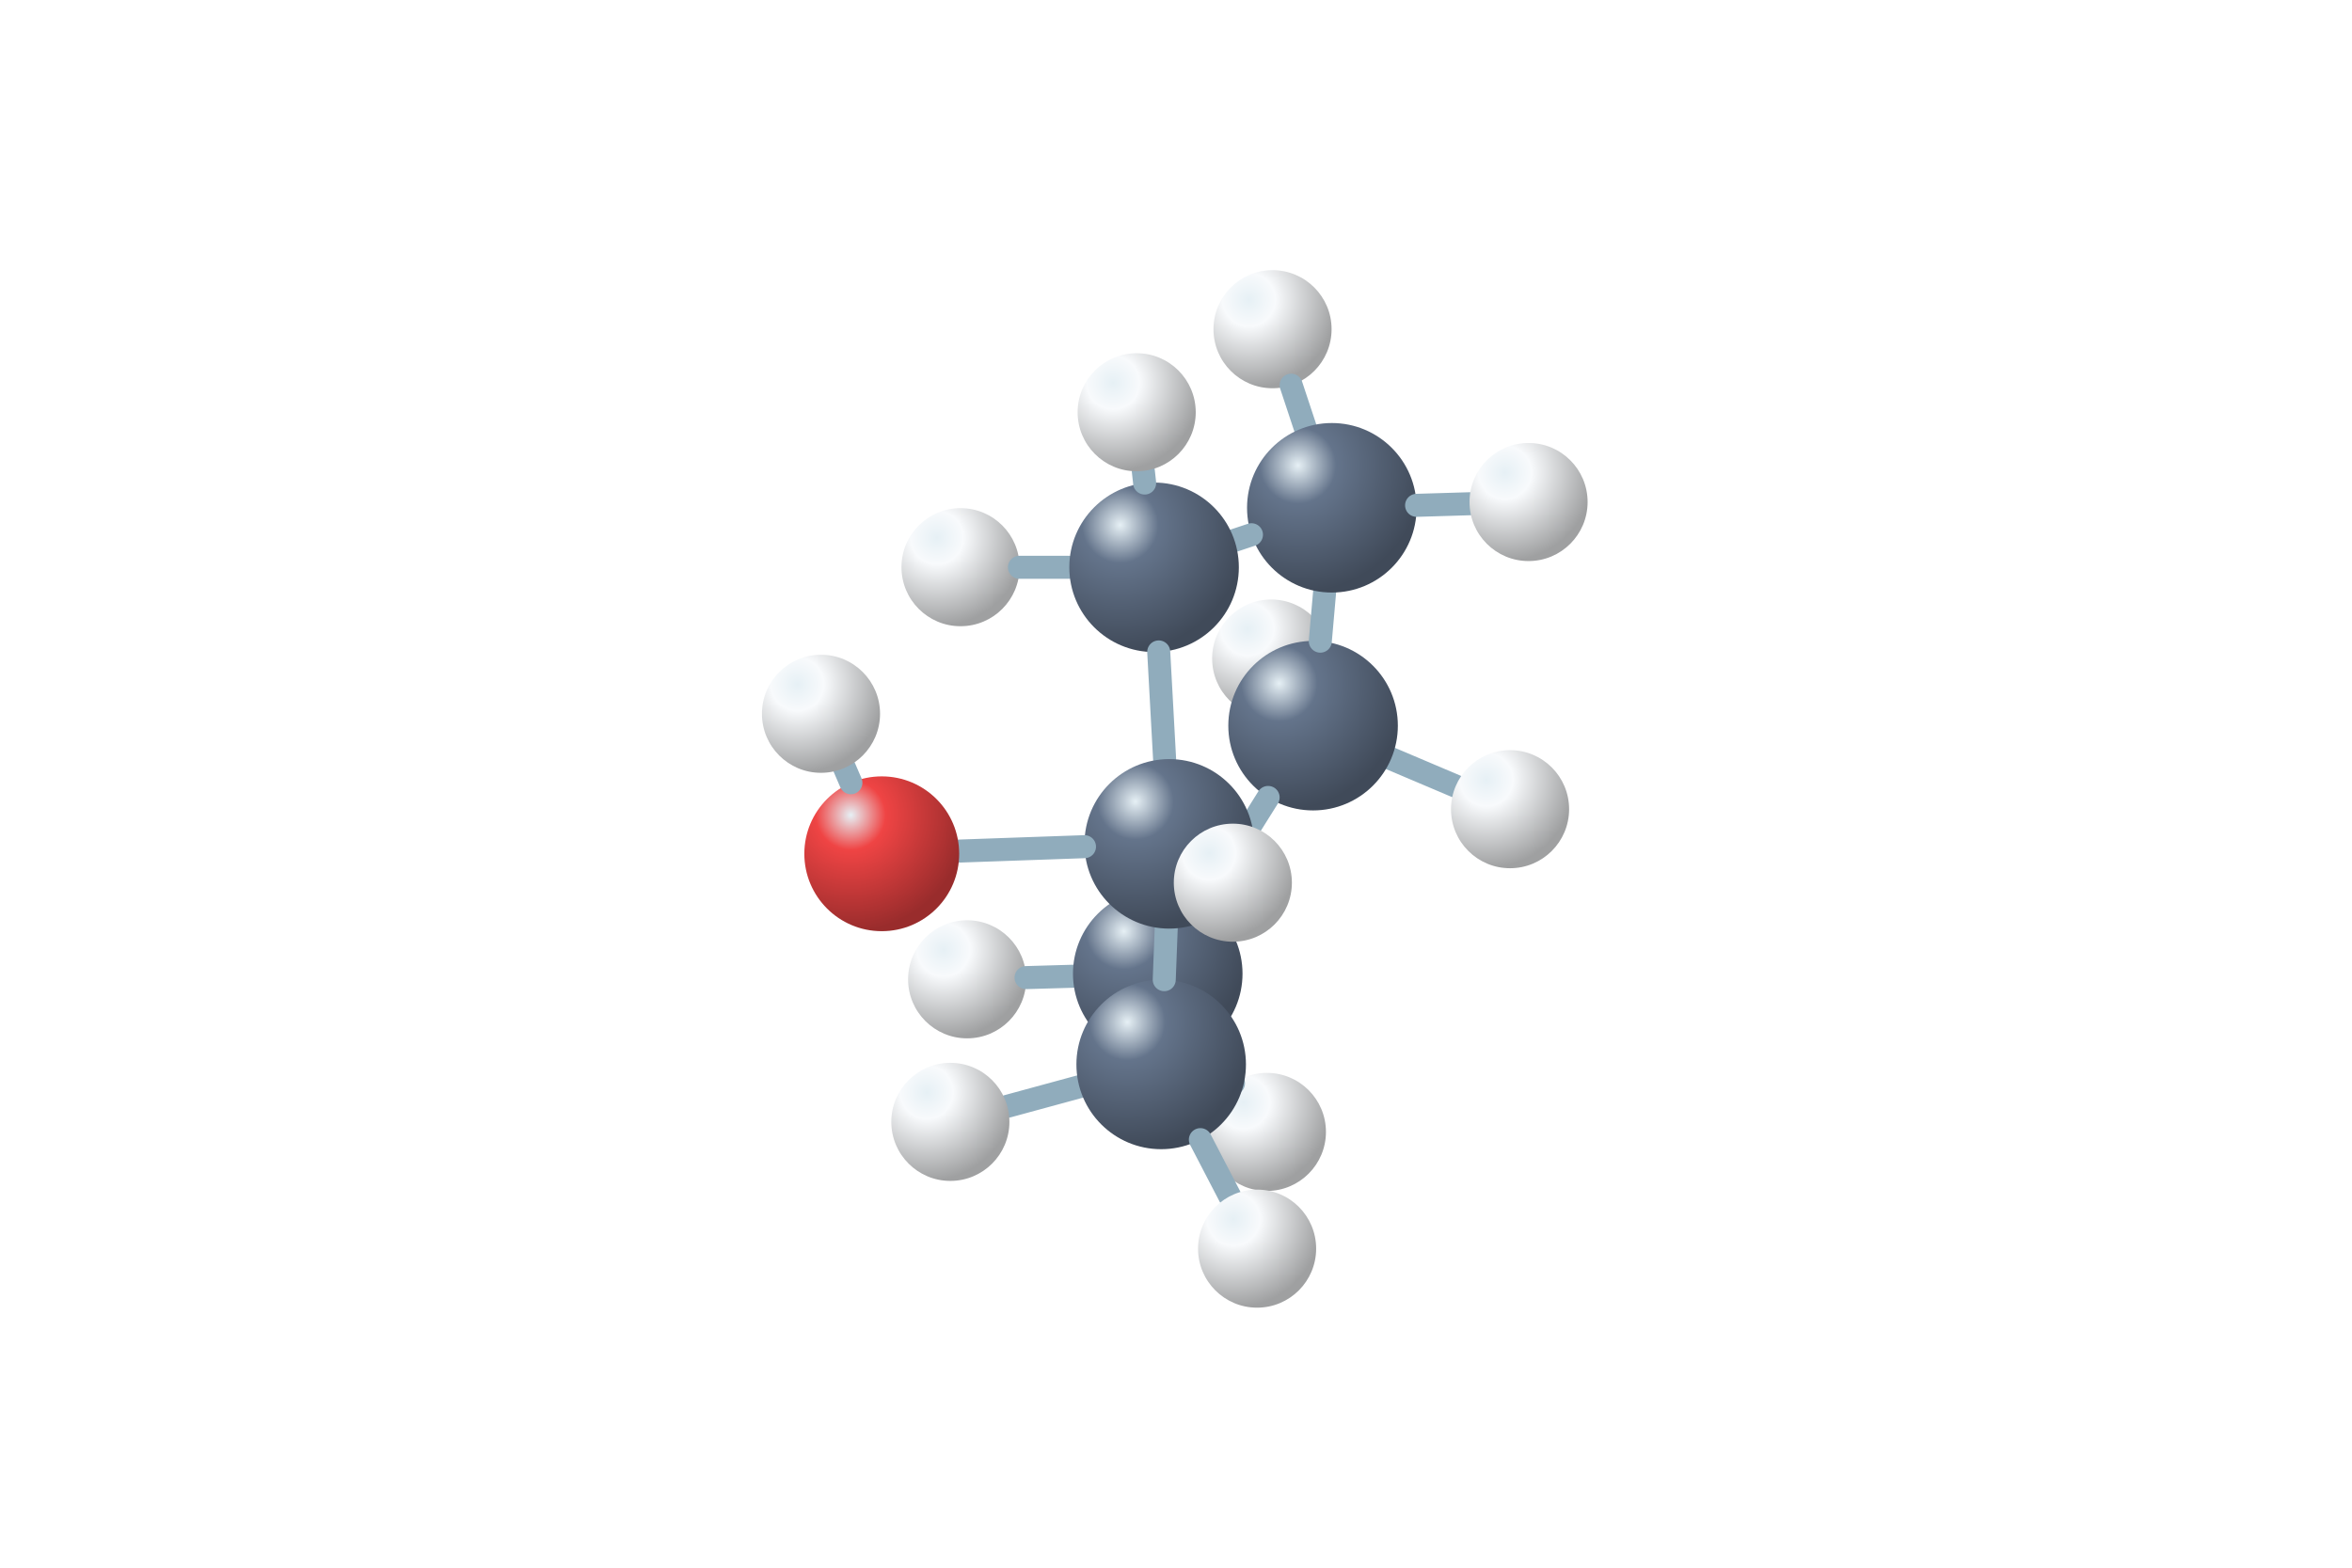
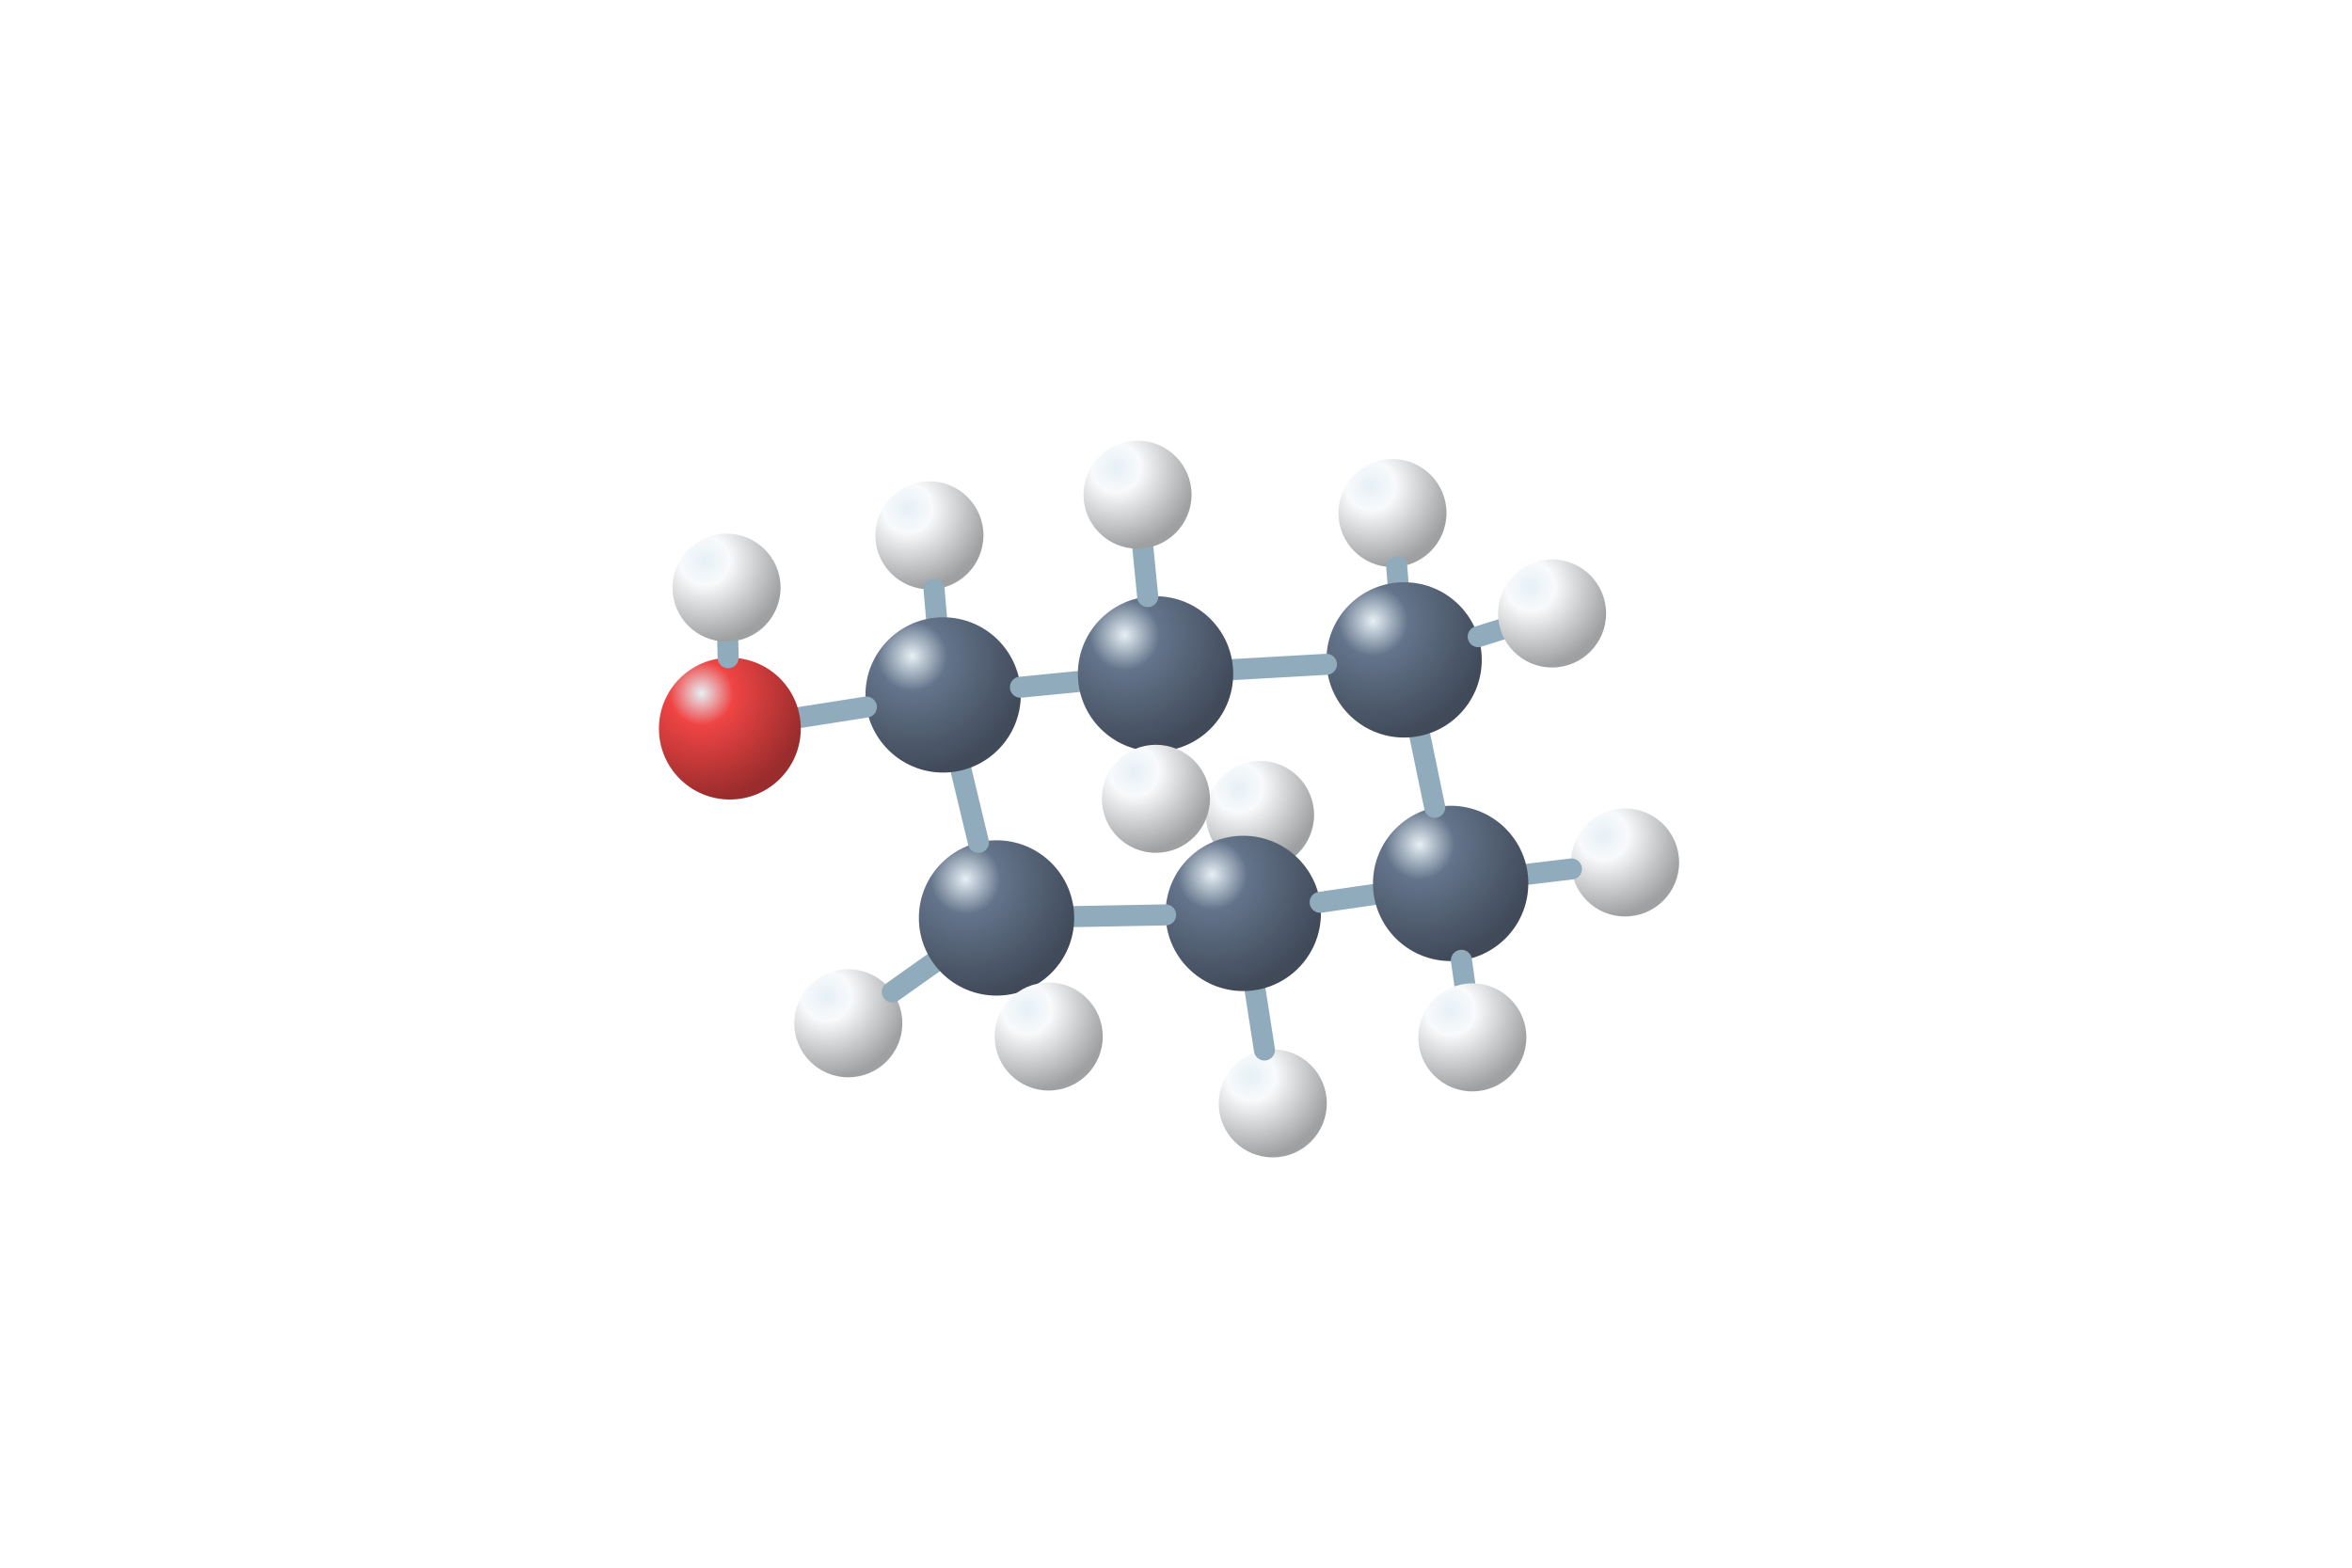
<svg xmlns="http://www.w3.org/2000/svg" viewBox="0 0 192 128">
  <defs>
    <radialGradient id="C" cx="30%" cy="25%" r="75%">
      <stop stop-color="#e6f0f5" />
      <stop offset=".3" stop-color="#64748b" />
      <stop offset="1" stop-color="#404a59" />
    </radialGradient>
    <radialGradient id="O" cx="30%" cy="25%" r="75%">
      <stop stop-color="#e6f0f5" />
      <stop offset=".3" stop-color="#ef4444" />
      <stop offset="1" stop-color="#992c2c" />
    </radialGradient>
    <radialGradient id="H" cx="30%" cy="25%" r="75%">
      <stop stop-color="#e6f0f5" />
      <stop offset=".3" stop-color="#f8fafc" />
      <stop offset="1" stop-color="#9fa0a1" />
    </radialGradient>
  </defs>
-   <circle cx="103.77" cy="53.77" r="4.82" fill="url(#H)" />
-   <circle cx="78.95" cy="79.96" r="4.82" fill="url(#H)" />
-   <circle cx="103.42" cy="92.42" r="4.82" fill="url(#H)" />
-   <path d="M113.56 61.95L118.84 64.19" stroke="#90acbc" stroke-width="1.88" stroke-linecap="round" />
-   <circle cx="123.27" cy="66.07" r="4.82" fill="url(#H)" />
-   <circle cx="107.19" cy="59.25" r="6.92" fill="url(#C)" />
-   <path d="M87.59 79.71L83.76 79.82" stroke="#90acbc" stroke-width="1.88" stroke-linecap="round" />
-   <path d="M98.44 85.2L100.69 88.45" stroke="#90acbc" stroke-width="1.88" stroke-linecap="round" />
-   <path d="M103.52 65.11L98.19 73.63" stroke="#90acbc" stroke-width="1.88" stroke-linecap="round" />
-   <circle cx="94.51" cy="79.5" r="6.92" fill="url(#C)" />
-   <path d="M108.13 48.36L107.78 52.35" stroke="#90acbc" stroke-width="1.88" stroke-linecap="round" />
-   <circle cx="103.88" cy="26.88" r="4.82" fill="url(#H)" />
-   <path d="M106.54 34.89L105.4 31.45" stroke="#90acbc" stroke-width="1.88" stroke-linecap="round" />
-   <circle cx="108.72" cy="41.46" r="6.92" fill="url(#C)" />
-   <path d="M115.64 41.26L119.97 41.13" stroke="#90acbc" stroke-width="1.88" stroke-linecap="round" />
-   <circle cx="124.78" cy="40.99" r="4.82" fill="url(#H)" />
-   <path d="M100.78 44.12L102.16 43.66" stroke="#90acbc" stroke-width="1.88" stroke-linecap="round" />
-   <circle cx="78.41" cy="46.31" r="4.82" fill="url(#H)" />
-   <path d="M88.11 88.73L82.23 90.33" stroke="#90acbc" stroke-width="1.88" stroke-linecap="round" />
-   <circle cx="77.58" cy="91.6" r="4.82" fill="url(#H)" />
-   <circle cx="94.79" cy="86.91" r="6.92" fill="url(#C)" />
-   <path d="M97.99 93.05L100.39 97.67" stroke="#90acbc" stroke-width="1.88" stroke-linecap="round" />
-   <path d="M87.29 46.32L83.22 46.32" stroke="#90acbc" stroke-width="1.88" stroke-linecap="round" />
-   <circle cx="102.62" cy="101.95" r="4.82" fill="url(#H)" />
-   <circle cx="94.21" cy="46.32" r="6.92" fill="url(#C)" />
-   <path d="M95.04 79.99L95.2 75.81" stroke="#90acbc" stroke-width="1.88" stroke-linecap="round" />
-   <path d="M95.07 61.98L94.59 53.23" stroke="#90acbc" stroke-width="1.88" stroke-linecap="round" />
-   <path d="M93.44 39.44L93.33 38.44" stroke="#90acbc" stroke-width="1.88" stroke-linecap="round" />
-   <circle cx="95.45" cy="68.9" r="6.92" fill="url(#C)" />
-   <path d="M88.53 69.13L78.3 69.49" stroke="#90acbc" stroke-width="1.88" stroke-linecap="round" />
-   <circle cx="92.79" cy="33.66" r="4.82" fill="url(#H)" />
-   <circle cx="71.98" cy="69.71" r="6.32" fill="url(#O)" />
-   <path d="M69.46 63.91L68.94 62.7" stroke="#90acbc" stroke-width="1.88" stroke-linecap="round" />
-   <circle cx="67.02" cy="58.28" r="4.82" fill="url(#H)" />
-   <circle cx="100.64" cy="72.07" r="4.82" fill="url(#H)" />
+   <circle cx="102.86" cy="66.54" r="4.41" fill="url(#H)" />
+   <circle cx="103.9" cy="90.09" r="4.41" fill="url(#H)" />
+   <path d="M102.46 80.85L103.22 85.73" stroke="#90acbc" stroke-width="1.72" stroke-linecap="round" />
+   <circle cx="101.49" cy="74.58" r="6.34" fill="url(#C)" />
+   <path d="M95.15 74.7L87.7 74.84" stroke="#90acbc" stroke-width="1.72" stroke-linecap="round" />
+   <circle cx="69.25" cy="83.55" r="4.41" fill="url(#H)" />
+   <path d="M76.18 78.63L72.85 80.99" stroke="#90acbc" stroke-width="1.72" stroke-linecap="round" />
+   <path d="M112.14 73.04L107.77 73.67" stroke="#90acbc" stroke-width="1.72" stroke-linecap="round" />
+   <circle cx="132.66" cy="70.42" r="4.41" fill="url(#H)" />
+   <circle cx="81.35" cy="74.95" r="6.34" fill="url(#C)" />
+   <path d="M124.71 71.38L128.28 70.95" stroke="#90acbc" stroke-width="1.72" stroke-linecap="round" />
+   <circle cx="75.87" cy="43.71" r="4.41" fill="url(#H)" />
+   <circle cx="118.42" cy="72.13" r="6.34" fill="url(#C)" />
+   <path d="M79.87 68.78L78.46 62.9" stroke="#90acbc" stroke-width="1.72" stroke-linecap="round" />
+   <circle cx="113.67" cy="41.89" r="4.41" fill="url(#H)" />
+   <path d="M76.45 50.42L76.25 48.11" stroke="#90acbc" stroke-width="1.72" stroke-linecap="round" />
+   <path d="M119.3 78.41L119.57 80.33" stroke="#90acbc" stroke-width="1.72" stroke-linecap="round" />
+   <path d="M115.91 60.09L117.12 65.92" stroke="#90acbc" stroke-width="1.72" stroke-linecap="round" />
+   <path d="M114.12 47.56L114.02 46.29" stroke="#90acbc" stroke-width="1.72" stroke-linecap="round" />
+   <circle cx="85.61" cy="84.63" r="4.41" fill="url(#H)" />
+   <circle cx="76.99" cy="56.74" r="6.34" fill="url(#C)" />
+   <circle cx="120.19" cy="84.7" r="4.41" fill="url(#H)" />
+   <circle cx="114.62" cy="53.88" r="6.34" fill="url(#C)" />
+   <path d="M70.72 57.73L65.3 58.58" stroke="#90acbc" stroke-width="1.72" stroke-linecap="round" />
+   <path d="M83.3 56.11L88.01 55.65" stroke="#90acbc" stroke-width="1.72" stroke-linecap="round" />
+   <path d="M120.67 51.98L122.49 51.41" stroke="#90acbc" stroke-width="1.72" stroke-linecap="round" />
+   <path d="M100.66 54.67L108.28 54.24" stroke="#90acbc" stroke-width="1.72" stroke-linecap="round" />
+   <circle cx="59.58" cy="59.49" r="5.79" fill="url(#O)" />
+   <circle cx="126.7" cy="50.09" r="4.41" fill="url(#H)" />
+   <circle cx="94.33" cy="55.02" r="6.34" fill="url(#C)" />
+   <path d="M59.44 53.7L59.41 52.39" stroke="#90acbc" stroke-width="1.72" stroke-linecap="round" />
+   <path d="M93.69 48.71L93.3 44.78" stroke="#90acbc" stroke-width="1.72" stroke-linecap="round" />
+   <circle cx="59.31" cy="47.98" r="4.41" fill="url(#H)" />
+   <circle cx="92.86" cy="40.39" r="4.41" fill="url(#H)" />
+   <circle cx="94.36" cy="65.22" r="4.41" fill="url(#H)" />
</svg>
